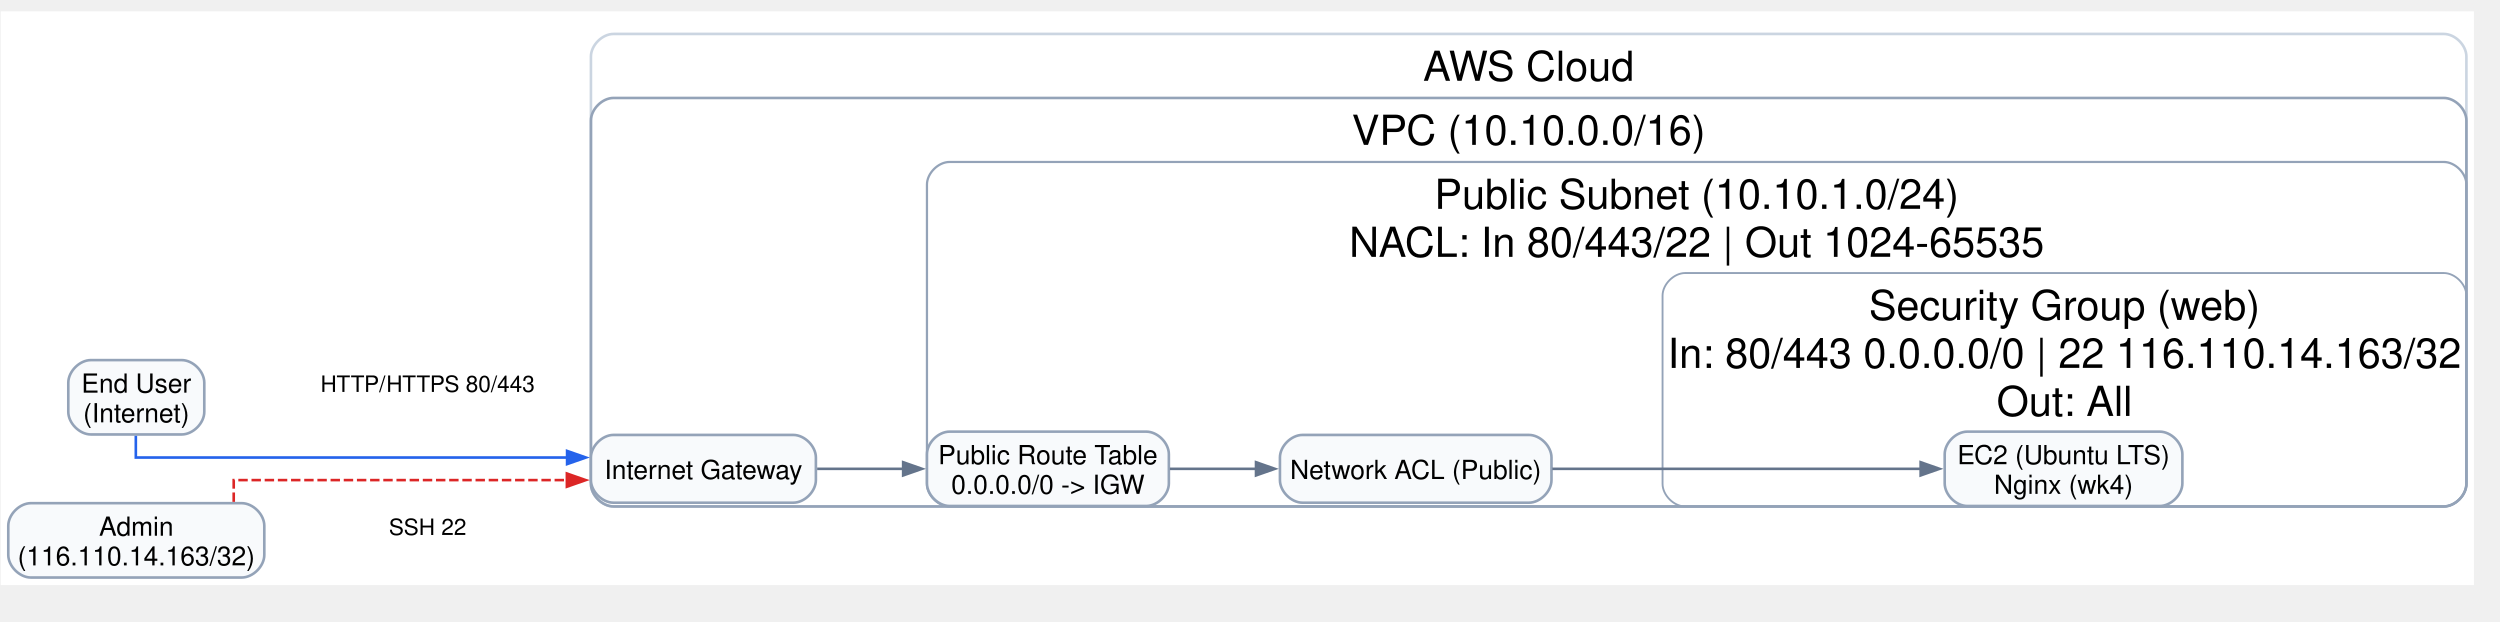
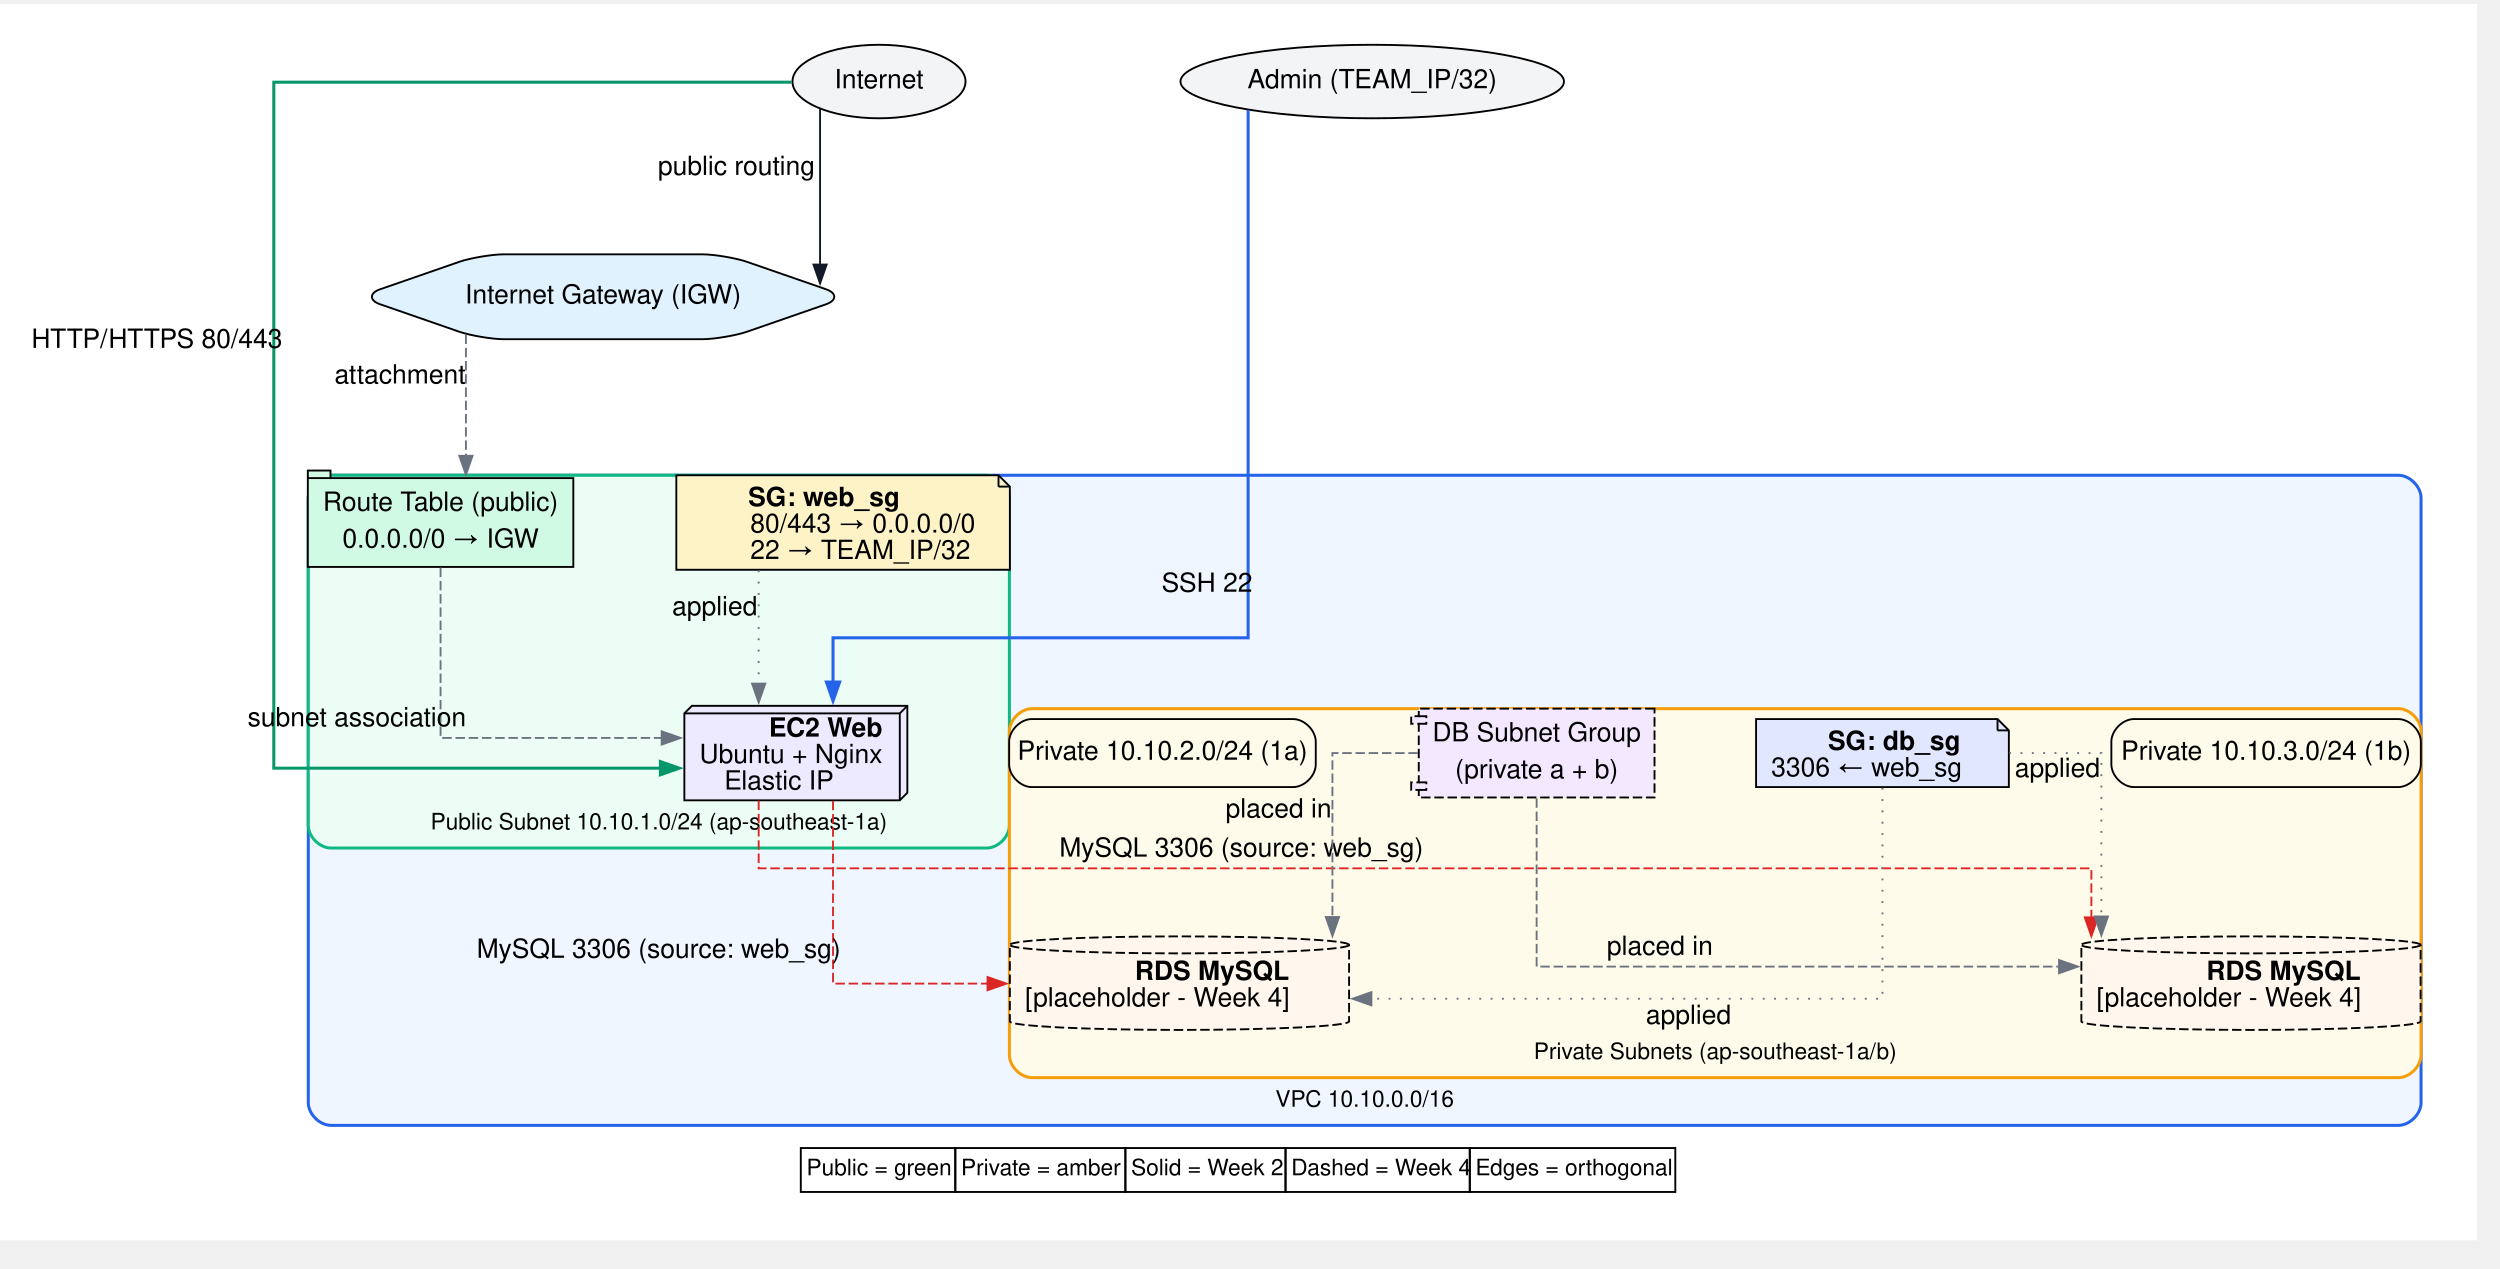
- <svg xmlns="http://www.w3.org/2000/svg" width="1343pt" height="334pt" viewBox="14.00 14.00 1328.00 319.00">
-   <g id="graph0" class="graph" transform="scale(1 1) rotate(0) translate(18.4 315.15)">
-     <polygon fill="white" stroke="none" points="-4,4 -4,-300.75 1309.75,-300.75 1309.75,4 -4,4" />
-     <g id="clust1" class="cluster">
-       <path fill="none" stroke="#cbd5e1" stroke-width="1.4" d="M321.5,-37.75C321.5,-37.75 1293.75,-37.75 1293.75,-37.75 1299.75,-37.75 1305.75,-43.75 1305.75,-49.75 1305.75,-49.75 1305.75,-276.75 1305.75,-276.75 1305.75,-282.75 1299.75,-288.75 1293.75,-288.75 1293.75,-288.75 321.5,-288.75 321.5,-288.75 315.5,-288.75 309.5,-282.75 309.5,-276.75 309.5,-276.75 309.5,-49.75 309.5,-49.75 309.5,-43.75 315.5,-37.75 321.5,-37.75" />
-       <text xml:space="preserve" text-anchor="middle" x="807.62" y="-263.85" font-family="Helvetica,sans-Serif" font-size="22.00">AWS Cloud</text>
-     </g>
+ <svg xmlns="http://www.w3.org/2000/svg" width="1025pt" height="520pt" viewBox="9.00 9.00 1017.00 512.00">
+   <g id="graph0" class="graph" transform="scale(0.768761 0.768761) rotate(0) translate(32.84 643.89)">
+     <polygon fill="white" stroke="none" points="-21.6,21.6 -21.6,-632.65 1289.6,-632.65 1289.6,21.6 -21.6,21.6" />
+     <polygon fill="none" stroke="black" points="402.62,-4 402.62,-27.25 484.38,-27.25 484.38,-4 402.62,-4" />
+     <text xml:space="preserve" text-anchor="start" x="405.62" y="-12.85" font-family="Segoe UI, Helvetica, Arial" font-size="12.00">Public = green</text>
+     <polygon fill="none" stroke="black" points="484.38,-4 484.38,-27.25 574.38,-27.25 574.38,-4 484.38,-4" />
+     <text xml:space="preserve" text-anchor="start" x="487.38" y="-12.85" font-family="Segoe UI, Helvetica, Arial" font-size="12.00">Private = amber</text>
+     <polygon fill="none" stroke="black" points="574.38,-4 574.38,-27.25 659.12,-27.25 659.12,-4 574.38,-4" />
+     <text xml:space="preserve" text-anchor="start" x="577.38" y="-12.85" font-family="Segoe UI, Helvetica, Arial" font-size="12.00">Solid = Week 2</text>
+     <polygon fill="none" stroke="black" points="659.12,-4 659.12,-27.25 756.62,-27.25 756.62,-4 659.12,-4" />
+     <text xml:space="preserve" text-anchor="start" x="662.12" y="-12.85" font-family="Segoe UI, Helvetica, Arial" font-size="12.00">Dashed = Week 4</text>
+     <polygon fill="none" stroke="black" points="756.62,-4 756.62,-27.25 865.38,-27.25 865.38,-4 756.62,-4" />
+     <text xml:space="preserve" text-anchor="start" x="759.62" y="-12.85" font-family="Segoe UI, Helvetica, Arial" font-size="12.00">Edges = orthogonal</text>
    <g id="clust2" class="cluster">
-       <path fill="none" stroke="#94a3b8" stroke-width="1.4" d="M321.5,-37.75C321.5,-37.75 1293.75,-37.75 1293.75,-37.75 1299.75,-37.75 1305.75,-43.75 1305.75,-49.75 1305.75,-49.75 1305.75,-242.75 1305.75,-242.75 1305.75,-248.75 1299.75,-254.75 1293.75,-254.75 1293.75,-254.75 321.5,-254.75 321.5,-254.75 315.5,-254.75 309.5,-248.75 309.5,-242.75 309.5,-242.75 309.5,-49.75 309.5,-49.75 309.5,-43.75 315.5,-37.75 321.5,-37.75" />
-       <text xml:space="preserve" text-anchor="middle" x="807.62" y="-229.85" font-family="Helvetica,sans-Serif" font-size="22.00">VPC (10.10.0.0/16)</text>
+       <path fill="#eff6ff" stroke="#2563eb" stroke-width="1.6" d="M154,-39.25C154,-39.25 1248,-39.25 1248,-39.25 1254,-39.25 1260,-45.25 1260,-51.25 1260,-51.25 1260,-371.25 1260,-371.25 1260,-377.25 1254,-383.25 1248,-383.25 1248,-383.25 154,-383.25 154,-383.25 148,-383.25 142,-377.25 142,-371.25 142,-371.25 142,-51.25 142,-51.25 142,-45.25 148,-39.25 154,-39.25" />
+       <text xml:space="preserve" text-anchor="middle" x="701" y="-49.1" font-family="Segoe UI, Helvetica, Arial" font-size="12.00">VPC 10.10.0.0/16</text>
    </g>
    <g id="clust3" class="cluster">
-       <path fill="none" stroke="#94a3b8" stroke-width="1.2" d="M500,-37.75C500,-37.75 1293.75,-37.75 1293.75,-37.75 1299.75,-37.75 1305.75,-43.75 1305.75,-49.75 1305.75,-49.75 1305.75,-208.75 1305.75,-208.75 1305.75,-214.75 1299.75,-220.75 1293.75,-220.75 1293.75,-220.75 500,-220.75 500,-220.75 494,-220.75 488,-214.75 488,-208.75 488,-208.75 488,-49.75 488,-49.75 488,-43.75 494,-37.75 500,-37.75" />
-       <text xml:space="preserve" text-anchor="middle" x="896.88" y="-195.85" font-family="Helvetica,sans-Serif" font-size="22.00">Public Subnet (10.10.1.0/24)</text>
-       <text xml:space="preserve" text-anchor="middle" x="896.88" y="-170.35" font-family="Helvetica,sans-Serif" font-size="22.00">NACL: In 80/443/22 | Out 1024-65535</text>
+       <path fill="#ecfdf5" stroke="#10b981" stroke-width="1.6" d="M154,-186C154,-186 501,-186 501,-186 507,-186 513,-192 513,-198 513,-198 513,-371.25 513,-371.25 513,-377.25 507,-383.25 501,-383.25 501,-383.25 154,-383.25 154,-383.25 148,-383.25 142,-377.25 142,-371.25 142,-371.25 142,-198 142,-198 142,-192 148,-186 154,-186" />
+       <text xml:space="preserve" text-anchor="middle" x="327.5" y="-195.85" font-family="Segoe UI, Helvetica, Arial" font-size="12.00">Public Subnet 10.10.1.0/24 (ap-southeast-1a)</text>
    </g>
    <g id="clust4" class="cluster">
-       <path fill="none" stroke="#94a3b8" d="M890.75,-37.75C890.75,-37.75 1293.75,-37.75 1293.75,-37.75 1299.75,-37.75 1305.75,-43.75 1305.75,-49.75 1305.75,-49.75 1305.75,-149.75 1305.75,-149.75 1305.75,-155.75 1299.75,-161.75 1293.75,-161.75 1293.75,-161.75 890.75,-161.75 890.75,-161.75 884.75,-161.75 878.75,-155.75 878.75,-149.75 878.75,-149.75 878.75,-49.75 878.75,-49.75 878.75,-43.75 884.75,-37.75 890.75,-37.75" />
-       <text xml:space="preserve" text-anchor="middle" x="1092.25" y="-136.85" font-family="Helvetica,sans-Serif" font-size="22.00">Security Group (web)</text>
-       <text xml:space="preserve" text-anchor="middle" x="1092.25" y="-111.35" font-family="Helvetica,sans-Serif" font-size="22.00">In: 80/443 0.0.0.0/0 | 22 116.110.14.163/32</text>
-       <text xml:space="preserve" text-anchor="middle" x="1092.25" y="-85.85" font-family="Helvetica,sans-Serif" font-size="22.00">Out: All</text>
+       <path fill="#fffbeb" stroke="#f59e0b" stroke-width="1.6" d="M525,-64.5C525,-64.5 1248,-64.5 1248,-64.5 1254,-64.5 1260,-70.5 1260,-76.5 1260,-76.5 1260,-247.75 1260,-247.75 1260,-253.75 1254,-259.75 1248,-259.75 1248,-259.75 525,-259.75 525,-259.75 519,-259.75 513,-253.75 513,-247.75 513,-247.75 513,-76.5 513,-76.5 513,-70.5 519,-64.5 525,-64.5" />
+       <text xml:space="preserve" text-anchor="middle" x="886.5" y="-74.35" font-family="Segoe UI, Helvetica, Arial" font-size="12.00">Private Subnets (ap-southeast-1a/b)</text>
    </g>
    <g id="node1" class="node">
-       <path fill="#f8fafc" stroke="#94a3b8" stroke-width="1.4" d="M92.12,-115.5C92.12,-115.5 43.88,-115.5 43.88,-115.5 37.88,-115.5 31.88,-109.5 31.88,-103.5 31.88,-103.5 31.88,-88 31.88,-88 31.88,-82 37.88,-76 43.88,-76 43.88,-76 92.12,-76 92.12,-76 98.12,-76 104.12,-82 104.12,-88 104.12,-88 104.12,-103.5 104.12,-103.5 104.12,-109.5 98.12,-115.5 92.12,-115.5" />
-       <text xml:space="preserve" text-anchor="middle" x="68" y="-98.2" font-family="Helvetica,sans-Serif" font-size="14.00">End User</text>
-       <text xml:space="preserve" text-anchor="middle" x="68" y="-82.45" font-family="Helvetica,sans-Serif" font-size="14.00">(Internet)</text>
+       <ellipse fill="#f3f4f6" stroke="black" cx="444" cy="-591.6" rx="45.79" ry="19.45" />
+       <text xml:space="preserve" text-anchor="middle" x="444" y="-588.05" font-family="Segoe UI, Helvetica, Arial" font-size="14.00">Internet</text>
    </g>
    <g id="node3" class="node">
-       <path fill="#f8fafc" stroke="#94a3b8" stroke-width="1.4" d="M417,-75.75C417,-75.75 321.5,-75.75 321.5,-75.75 315.5,-75.75 309.5,-69.75 309.5,-63.75 309.5,-63.75 309.5,-51.75 309.5,-51.75 309.5,-45.75 315.5,-39.75 321.5,-39.75 321.5,-39.75 417,-39.75 417,-39.75 423,-39.75 429,-45.75 429,-51.75 429,-51.75 429,-63.75 429,-63.75 429,-69.75 423,-75.75 417,-75.75" />
-       <text xml:space="preserve" text-anchor="middle" x="369.25" y="-52.33" font-family="Helvetica,sans-Serif" font-size="14.00">Internet Gateway</text>
+       <path fill="#e0f2fe" stroke="black" d="M416.08,-481.64C416.08,-481.64 374.04,-496.22 374.04,-496.22 368.38,-498.19 356.71,-500.16 350.71,-500.16 350.71,-500.16 245.29,-500.16 245.29,-500.16 239.29,-500.16 227.62,-498.19 221.96,-496.22 221.96,-496.22 179.92,-481.64 179.92,-481.64 174.25,-479.67 174.25,-475.74 179.92,-473.77 179.92,-473.77 221.96,-459.18 221.96,-459.18 227.62,-457.22 239.29,-455.25 245.29,-455.25 245.29,-455.25 350.71,-455.25 350.71,-455.25 356.71,-455.25 368.38,-457.22 374.04,-459.18 374.04,-459.18 416.08,-473.77 416.08,-473.77 421.75,-475.74 421.75,-479.67 416.08,-481.64" />
+       <text xml:space="preserve" text-anchor="middle" x="298" y="-474.15" font-family="Segoe UI, Helvetica, Arial" font-size="14.00">Internet Gateway (IGW)</text>
    </g>
-     <g id="edge1" class="edge">
-       <path fill="none" stroke="#2563eb" stroke-width="1.4" d="M67.75,-75.3C67.75,-69.03 67.75,-63.75 67.75,-63.75 67.75,-63.75 296.84,-63.75 296.84,-63.75" />
-       <polygon fill="#2563eb" stroke="#2563eb" stroke-width="1.4" points="296.84,-67.25 306.84,-63.75 296.84,-60.25 296.84,-67.25" />
-       <text xml:space="preserve" text-anchor="middle" x="222.75" y="-98.6" font-family="Helvetica,sans-Serif" font-size="12.00">HTTP/HTTPS 80/443</text>
+     <g id="edge3" class="edge">
+       <path fill="none" stroke="#111827" d="M412.81,-577.18C412.81,-577.18 412.81,-494.77 412.81,-494.77" />
+       <polygon fill="#111827" stroke="#111827" points="416.31,-494.77 412.81,-484.77 409.31,-494.77 416.31,-494.77" />
+       <text xml:space="preserve" text-anchor="middle" x="368.56" y="-542.18" font-family="Segoe UI, Helvetica, Arial" font-size="14.00">public routing</text>
+     </g>
+     <g id="node5" class="node">
+       <polygon fill="#ede9fe" stroke="black" points="459,-261.25 345,-261.25 341,-257.25 341,-211.25 455,-211.25 459,-215.25 459,-261.25" />
+       <polyline fill="none" stroke="black" points="455,-257.25 341,-257.25" />
+       <polyline fill="none" stroke="black" points="455,-257.25 455,-211.25" />
+       <polyline fill="none" stroke="black" points="455,-257.25 459,-261.25" />
+       <text xml:space="preserve" text-anchor="start" x="355.75" y="-244.95" font-family="Segoe UI, Helvetica, Arial" font-size="14.00">        </text>
+       <text xml:space="preserve" text-anchor="start" x="385.75" y="-244.95" font-family="Segoe UI, Helvetica, Arial" font-weight="bold" font-size="14.00">EC2 Web</text>
+       <text xml:space="preserve" text-anchor="start" x="349" y="-230.95" font-family="Segoe UI, Helvetica, Arial" font-size="14.00">Ubuntu + Nginx</text>
+       <text xml:space="preserve" text-anchor="start" x="362.12" y="-216.95" font-family="Segoe UI, Helvetica, Arial" font-size="14.00">Elastic IP      </text>
+     </g>
+     <g id="edge9" class="edge">
+       <path fill="none" stroke="#059669" stroke-width="1.6" d="M397.77,-591.25C309.09,-591.25 123.75,-591.25 123.75,-591.25 123.75,-591.25 123.75,-228.25 123.75,-228.25 123.75,-228.25 328.32,-228.25 328.32,-228.25" />
+       <polygon fill="#059669" stroke="#059669" stroke-width="1.6" points="328.32,-231.75 338.32,-228.25 328.32,-224.75 328.32,-231.75" />
+       <text xml:space="preserve" text-anchor="middle" x="61.88" y="-450.68" font-family="Segoe UI, Helvetica, Arial" font-size="14.00">HTTP/HTTPS 80/443</text>
    </g>
    <g id="node2" class="node">
-       <path fill="#f8fafc" stroke="#94a3b8" stroke-width="1.4" d="M124,-39.5C124,-39.5 12,-39.5 12,-39.5 6,-39.5 0,-33.5 0,-27.5 0,-27.5 0,-12 0,-12 0,-6 6,0 12,0 12,0 124,0 124,0 130,0 136,-6 136,-12 136,-12 136,-27.5 136,-27.5 136,-33.5 130,-39.5 124,-39.5" />
-       <text xml:space="preserve" text-anchor="middle" x="68" y="-22.2" font-family="Helvetica,sans-Serif" font-size="14.00">Admin</text>
-       <text xml:space="preserve" text-anchor="middle" x="68" y="-6.45" font-family="Helvetica,sans-Serif" font-size="14.00">(116.110.14.163/32)</text>
+       <ellipse fill="#f3f4f6" stroke="black" cx="705" cy="-591.6" rx="101.47" ry="19.45" />
+       <text xml:space="preserve" text-anchor="middle" x="705" y="-588.05" font-family="Segoe UI, Helvetica, Arial" font-size="14.00">Admin (TEAM_IP/32)</text>
    </g>
-     <g id="edge2" class="edge">
-       <path fill="none" stroke="#dc2626" stroke-width="1.4" stroke-dasharray="5,2" d="M119.75,-40.2C119.75,-46.47 119.75,-51.75 119.75,-51.75 119.75,-51.75 296.73,-51.75 296.73,-51.75" />
-       <polygon fill="#dc2626" stroke="#dc2626" stroke-width="1.4" points="296.73,-55.25 306.73,-51.75 296.73,-48.25 296.73,-55.25" />
-       <text xml:space="preserve" text-anchor="middle" x="222.75" y="-22.6" font-family="Helvetica,sans-Serif" font-size="12.00">SSH 22</text>
+     <g id="edge10" class="edge">
+       <path fill="none" stroke="#2563eb" stroke-width="1.6" d="M639.33,-576.6C639.33,-516.62 639.33,-297.25 639.33,-297.25 639.33,-297.25 419.67,-297.25 419.67,-297.25 419.67,-297.25 419.67,-273.83 419.67,-273.83" />
+       <polygon fill="#2563eb" stroke="#2563eb" stroke-width="1.6" points="423.17,-273.83 419.67,-263.83 416.17,-273.83 423.17,-273.83" />
+       <text xml:space="preserve" text-anchor="middle" x="617.58" y="-321.59" font-family="Segoe UI, Helvetica, Arial" font-size="14.00">SSH 22</text>
    </g>
    <g id="node4" class="node">
-       <path fill="#f8fafc" stroke="#94a3b8" stroke-width="1.4" d="M604.5,-77.5C604.5,-77.5 500,-77.5 500,-77.5 494,-77.5 488,-71.5 488,-65.5 488,-65.5 488,-50 488,-50 488,-44 494,-38 500,-38 500,-38 604.5,-38 604.5,-38 610.5,-38 616.5,-44 616.5,-50 616.5,-50 616.5,-65.5 616.5,-65.5 616.5,-71.5 610.5,-77.5 604.5,-77.5" />
-       <text xml:space="preserve" text-anchor="middle" x="552.25" y="-60.2" font-family="Helvetica,sans-Serif" font-size="14.00">Public Route Table</text>
-       <text xml:space="preserve" text-anchor="middle" x="552.25" y="-44.45" font-family="Helvetica,sans-Serif" font-size="14.00">0.0.0.0/0 -&gt; IGW</text>
-     </g>
-     <g id="edge3" class="edge">
-       <path fill="none" stroke="#64748b" stroke-width="1.4" d="M429.68,-57.75C429.68,-57.75 475.36,-57.75 475.36,-57.75" />
-       <polygon fill="#64748b" stroke="#64748b" stroke-width="1.4" points="475.36,-61.25 485.36,-57.75 475.36,-54.25 475.36,-61.25" />
-     </g>
-     <g id="node5" class="node">
-       <path fill="#f8fafc" stroke="#94a3b8" stroke-width="1.4" d="M807.75,-75.75C807.75,-75.75 687.5,-75.75 687.5,-75.75 681.5,-75.75 675.5,-69.75 675.5,-63.75 675.5,-63.75 675.5,-51.75 675.5,-51.75 675.5,-45.75 681.5,-39.75 687.5,-39.75 687.5,-39.75 807.75,-39.75 807.75,-39.75 813.75,-39.75 819.75,-45.75 819.75,-51.75 819.75,-51.75 819.75,-63.75 819.75,-63.75 819.75,-69.75 813.75,-75.75 807.75,-75.75" />
-       <text xml:space="preserve" text-anchor="middle" x="747.62" y="-52.33" font-family="Helvetica,sans-Serif" font-size="14.00">Network ACL (Public)</text>
+       <polygon fill="#d1fae5" stroke="black" points="282.25,-381.75 153.75,-381.75 153.75,-385.75 141.75,-385.75 141.75,-334.75 282.25,-334.75 282.25,-381.75" />
+       <polyline fill="none" stroke="black" points="141.75,-381.75 153.75,-381.75" />
+       <text xml:space="preserve" text-anchor="middle" x="212" y="-364.45" font-family="Segoe UI, Helvetica, Arial" font-size="14.00">Route Table (public)</text>
+       <text xml:space="preserve" text-anchor="middle" x="212" y="-344.95" font-family="Segoe UI, Helvetica, Arial" font-size="14.00">0.0.0.0/0 → IGW</text>
    </g>
    <g id="edge4" class="edge">
-       <path fill="none" stroke="#64748b" stroke-width="1.4" d="M617.04,-57.75C617.04,-57.75 662.8,-57.75 662.8,-57.75" />
-       <polygon fill="#64748b" stroke="#64748b" stroke-width="1.4" points="662.8,-61.25 672.8,-57.75 662.8,-54.25 662.8,-61.25" />
+       <path fill="none" stroke="#6b7280" stroke-dasharray="5,2" d="M225.42,-457.71C225.42,-457.71 225.42,-393.53 225.42,-393.53" />
+       <polygon fill="#6b7280" stroke="#6b7280" points="228.92,-393.53 225.42,-383.53 221.92,-393.53 228.92,-393.53" />
+       <text xml:space="preserve" text-anchor="middle" x="190.54" y="-431.82" font-family="Segoe UI, Helvetica, Arial" font-size="14.00">attachment</text>
+     </g>
+     <g id="edge5" class="edge">
+       <path fill="none" stroke="#6b7280" stroke-dasharray="5,2" d="M212,-334.35C212,-300.92 212,-244.25 212,-244.25 212,-244.25 329,-244.25 329,-244.25" />
+       <polygon fill="#6b7280" stroke="#6b7280" points="329,-247.75 339,-244.25 329,-240.75 329,-247.75" />
+       <text xml:space="preserve" text-anchor="middle" x="167.7" y="-250.45" font-family="Segoe UI, Helvetica, Arial" font-size="14.00">subnet association</text>
+     </g>
+     <g id="node9" class="node">
+       <path fill="#fff7ed" stroke="black" stroke-dasharray="5,2" d="M692.75,-134.75C692.75,-137.23 652.52,-139.25 603,-139.25 553.48,-139.25 513.25,-137.23 513.25,-134.75 513.25,-134.75 513.25,-94.25 513.25,-94.25 513.25,-91.77 553.48,-89.75 603,-89.75 652.52,-89.75 692.75,-91.77 692.75,-94.25 692.75,-94.25 692.75,-134.75 692.75,-134.75" />
+       <path fill="none" stroke="black" stroke-dasharray="5,2" d="M692.75,-134.75C692.75,-132.27 652.52,-130.25 603,-130.25 553.48,-130.25 513.25,-132.27 513.25,-134.75" />
+       <text xml:space="preserve" text-anchor="start" x="549.38" y="-116.2" font-family="Segoe UI, Helvetica, Arial" font-size="14.00">        </text>
+       <text xml:space="preserve" text-anchor="start" x="579.38" y="-116.2" font-family="Segoe UI, Helvetica, Arial" font-weight="bold" font-size="14.00">RDS MySQL</text>
+       <text xml:space="preserve" text-anchor="start" x="521.25" y="-102.2" font-family="Segoe UI, Helvetica, Arial" font-size="14.00">[placeholder - Week 4]      </text>
+     </g>
+     <g id="edge11" class="edge">
+       <path fill="none" stroke="#dc2626" stroke-dasharray="5,2" d="M419.67,-210.97C419.67,-175.24 419.67,-114.25 419.67,-114.25 419.67,-114.25 501.43,-114.25 501.43,-114.25" />
+       <polygon fill="#dc2626" stroke="#dc2626" points="501.43,-117.75 511.43,-114.25 501.43,-110.75 501.43,-117.75" />
+       <text xml:space="preserve" text-anchor="middle" x="327.42" y="-127.93" font-family="Segoe UI, Helvetica, Arial" font-size="14.00">MySQL 3306 (source: web_sg)</text>
+     </g>
+     <g id="node10" class="node">
+       <path fill="#fff7ed" stroke="black" stroke-dasharray="5,2" d="M1259.75,-134.75C1259.75,-137.23 1219.52,-139.25 1170,-139.25 1120.48,-139.25 1080.25,-137.23 1080.25,-134.75 1080.25,-134.75 1080.25,-94.25 1080.25,-94.25 1080.25,-91.77 1120.48,-89.75 1170,-89.75 1219.52,-89.75 1259.75,-91.77 1259.75,-94.25 1259.75,-94.25 1259.75,-134.75 1259.75,-134.75" />
+       <path fill="none" stroke="black" stroke-dasharray="5,2" d="M1259.75,-134.75C1259.75,-132.27 1219.52,-130.25 1170,-130.25 1120.48,-130.25 1080.25,-132.27 1080.25,-134.75" />
+       <text xml:space="preserve" text-anchor="start" x="1116.38" y="-116.2" font-family="Segoe UI, Helvetica, Arial" font-size="14.00">        </text>
+       <text xml:space="preserve" text-anchor="start" x="1146.38" y="-116.2" font-family="Segoe UI, Helvetica, Arial" font-weight="bold" font-size="14.00">RDS MySQL</text>
+       <text xml:space="preserve" text-anchor="start" x="1088.25" y="-102.2" font-family="Segoe UI, Helvetica, Arial" font-size="14.00">[placeholder - Week 4]      </text>
+     </g>
+     <g id="edge12" class="edge">
+       <path fill="none" stroke="#dc2626" stroke-dasharray="5,2" d="M380.33,-211.09C380.33,-194.28 380.33,-175.25 380.33,-175.25 380.33,-175.25 1085.54,-175.25 1085.54,-175.25 1085.54,-175.25 1085.54,-149.33 1085.54,-149.33" />
+       <polygon fill="#dc2626" stroke="#dc2626" points="1089.04,-149.33 1085.54,-139.33 1082.04,-149.33 1089.04,-149.33" />
+       <text xml:space="preserve" text-anchor="middle" x="635.73" y="-181.45" font-family="Segoe UI, Helvetica, Arial" font-size="14.00">MySQL 3306 (source: web_sg)</text>
    </g>
    <g id="node6" class="node">
-       <path fill="#f8fafc" stroke="#94a3b8" stroke-width="1.4" d="M1142.88,-77.5C1142.88,-77.5 1040.62,-77.5 1040.62,-77.5 1034.62,-77.5 1028.62,-71.5 1028.62,-65.5 1028.62,-65.5 1028.62,-50 1028.62,-50 1028.62,-44 1034.62,-38 1040.62,-38 1040.62,-38 1142.88,-38 1142.88,-38 1148.88,-38 1154.88,-44 1154.88,-50 1154.88,-50 1154.88,-65.5 1154.88,-65.5 1154.88,-71.5 1148.88,-77.5 1142.88,-77.5" />
-       <text xml:space="preserve" text-anchor="middle" x="1091.75" y="-60.2" font-family="Helvetica,sans-Serif" font-size="14.00">EC2 (Ubuntu LTS)</text>
-       <text xml:space="preserve" text-anchor="middle" x="1091.75" y="-44.45" font-family="Helvetica,sans-Serif" font-size="14.00">Nginx (wk4)</text>
+       <polygon fill="#fef3c7" stroke="black" points="507.25,-383.25 336.75,-383.25 336.75,-333.25 513.25,-333.25 513.25,-377.25 507.25,-383.25" />
+       <polyline fill="none" stroke="black" points="507.25,-383.25 507.25,-377.25" />
+       <polyline fill="none" stroke="black" points="513.25,-377.25 507.25,-377.25" />
+       <text xml:space="preserve" text-anchor="start" x="344.75" y="-366.95" font-family="Segoe UI, Helvetica, Arial" font-size="14.00">        </text>
+       <text xml:space="preserve" text-anchor="start" x="374.75" y="-366.95" font-family="Segoe UI, Helvetica, Arial" font-weight="bold" font-size="14.00">SG: web_sg</text>
+       <text xml:space="preserve" text-anchor="start" x="344.75" y="-352.95" font-family="Segoe UI, Helvetica, Arial" font-size="14.00">        80/443 → 0.0.0.0/0</text>
+       <text xml:space="preserve" text-anchor="start" x="344.75" y="-338.95" font-family="Segoe UI, Helvetica, Arial" font-size="14.00">        22 → TEAM_IP/32      </text>
    </g>
-     <g id="edge5" class="edge">
-       <path fill="none" stroke="#64748b" stroke-width="1.4" d="M820.18,-57.75C820.18,-57.75 1015.85,-57.75 1015.85,-57.75" />
-       <polygon fill="#64748b" stroke="#64748b" stroke-width="1.4" points="1015.85,-61.25 1025.85,-57.75 1015.85,-54.25 1015.85,-61.25" />
+     <g id="edge6" class="edge">
+       <path fill="none" stroke="#6b7280" stroke-dasharray="1,5" d="M380.33,-332.97C380.33,-332.97 380.33,-273.01 380.33,-273.01" />
+       <polygon fill="#6b7280" stroke="#6b7280" points="383.83,-273.01 380.33,-263.01 376.83,-273.01 383.83,-273.01" />
+       <text xml:space="preserve" text-anchor="middle" x="357.08" y="-309.19" font-family="Segoe UI, Helvetica, Arial" font-size="14.00">applied</text>
+     </g>
+     <g id="node7" class="node">
+       <path fill="#fffbeb" stroke="black" d="M663.12,-254.25C663.12,-254.25 524.88,-254.25 524.88,-254.25 518.88,-254.25 512.88,-248.25 512.88,-242.25 512.88,-242.25 512.88,-230.25 512.88,-230.25 512.88,-224.25 518.88,-218.25 524.88,-218.25 524.88,-218.25 663.12,-218.25 663.12,-218.25 669.12,-218.25 675.12,-224.25 675.12,-230.25 675.12,-230.25 675.12,-242.25 675.12,-242.25 675.12,-248.25 669.12,-254.25 663.12,-254.25" />
+       <text xml:space="preserve" text-anchor="middle" x="594" y="-232.7" font-family="Segoe UI, Helvetica, Arial" font-size="14.00">Private 10.10.2.0/24 (1a)</text>
+     </g>
+     <g id="node8" class="node">
+       <path fill="#fffbeb" stroke="black" d="M1247.88,-254.25C1247.88,-254.25 1108.12,-254.25 1108.12,-254.25 1102.12,-254.25 1096.12,-248.25 1096.12,-242.25 1096.12,-242.25 1096.12,-230.25 1096.12,-230.25 1096.12,-224.25 1102.12,-218.25 1108.12,-218.25 1108.12,-218.25 1247.88,-218.25 1247.88,-218.25 1253.88,-218.25 1259.88,-224.25 1259.88,-230.25 1259.88,-230.25 1259.88,-242.25 1259.88,-242.25 1259.88,-248.25 1253.88,-254.25 1247.88,-254.25" />
+       <text xml:space="preserve" text-anchor="middle" x="1178" y="-232.7" font-family="Segoe UI, Helvetica, Arial" font-size="14.00">Private 10.10.3.0/24 (1b)</text>
+     </g>
+     <g id="node11" class="node">
+       <polygon fill="#f3e8ff" stroke="black" stroke-dasharray="5,2" points="854.38,-259.75 729.62,-259.75 729.62,-255.75 725.62,-255.75 725.62,-251.75 729.62,-251.75 729.62,-220.75 725.62,-220.75 725.62,-216.75 729.62,-216.75 729.62,-212.75 854.38,-212.75 854.38,-259.75" />
+       <polyline fill="none" stroke="black" stroke-dasharray="5,2" points="729.62,-255.75 733.62,-255.75 733.62,-251.75 729.62,-251.75" />
+       <polyline fill="none" stroke="black" stroke-dasharray="5,2" points="729.62,-220.75 733.62,-220.75 733.62,-216.75 729.62,-216.75" />
+       <text xml:space="preserve" text-anchor="middle" x="792" y="-242.45" font-family="Segoe UI, Helvetica, Arial" font-size="14.00">DB Subnet Group</text>
+       <text xml:space="preserve" text-anchor="middle" x="792" y="-222.95" font-family="Segoe UI, Helvetica, Arial" font-size="14.00">(private a + b)</text>
+     </g>
+     <g id="edge13" class="edge">
+       <path fill="none" stroke="#6b7280" stroke-dasharray="5,2" d="M729.14,-236.25C705.37,-236.25 683.94,-236.25 683.94,-236.25 683.94,-236.25 683.94,-149.49 683.94,-149.49" />
+       <polygon fill="#6b7280" stroke="#6b7280" points="687.44,-149.49 683.94,-139.49 680.44,-149.49 687.44,-149.49" />
+       <text xml:space="preserve" text-anchor="middle" x="655.44" y="-202.17" font-family="Segoe UI, Helvetica, Arial" font-size="14.00">placed in</text>
+     </g>
+     <g id="edge14" class="edge">
+       <path fill="none" stroke="#6b7280" stroke-dasharray="5,2" d="M792,-212.29C792,-179.12 792,-123.25 792,-123.25 792,-123.25 1068.43,-123.25 1068.43,-123.25" />
+       <polygon fill="#6b7280" stroke="#6b7280" points="1068.43,-126.75 1078.43,-123.25 1068.43,-119.75 1068.43,-126.75" />
+       <text xml:space="preserve" text-anchor="middle" x="857.2" y="-129.45" font-family="Segoe UI, Helvetica, Arial" font-size="14.00">placed in</text>
+     </g>
+     <g id="node12" class="node">
+       <polygon fill="#e0e7ff" stroke="black" points="1035.88,-254.25 908.12,-254.25 908.12,-218.25 1041.88,-218.25 1041.88,-248.25 1035.88,-254.25" />
+       <polyline fill="none" stroke="black" points="1035.88,-254.25 1035.88,-248.25" />
+       <polyline fill="none" stroke="black" points="1041.88,-248.25 1035.88,-248.25" />
+       <text xml:space="preserve" text-anchor="start" x="916.12" y="-237.95" font-family="Segoe UI, Helvetica, Arial" font-size="14.00">        </text>
+       <text xml:space="preserve" text-anchor="start" x="946.12" y="-237.95" font-family="Segoe UI, Helvetica, Arial" font-weight="bold" font-size="14.00">SG: db_sg</text>
+       <text xml:space="preserve" text-anchor="start" x="916.12" y="-223.95" font-family="Segoe UI, Helvetica, Arial" font-size="14.00">3306 ← web_sg      </text>
+     </g>
+     <g id="edge7" class="edge">
+       <path fill="none" stroke="#6b7280" stroke-dasharray="1,5" d="M975,-217.9C975,-182.07 975,-106.25 975,-106.25 975,-106.25 704.56,-106.25 704.56,-106.25" />
+       <polygon fill="#6b7280" stroke="#6b7280" points="704.56,-102.75 694.56,-106.25 704.56,-109.75 704.56,-102.75" />
+       <text xml:space="preserve" text-anchor="middle" x="872.36" y="-92.95" font-family="Segoe UI, Helvetica, Arial" font-size="14.00">applied</text>
+     </g>
+     <g id="edge8" class="edge">
+       <path fill="none" stroke="#6b7280" stroke-dasharray="1,5" d="M1042.05,-236.25C1067.66,-236.25 1090.83,-236.25 1090.83,-236.25 1090.83,-236.25 1090.83,-149.78 1090.83,-149.78" />
+       <polygon fill="#6b7280" stroke="#6b7280" points="1094.33,-149.78 1090.83,-139.78 1087.33,-149.78 1094.33,-149.78" />
+       <text xml:space="preserve" text-anchor="middle" x="1067.58" y="-223.61" font-family="Segoe UI, Helvetica, Arial" font-size="14.00">applied</text>
    </g>
  </g>
</svg>
